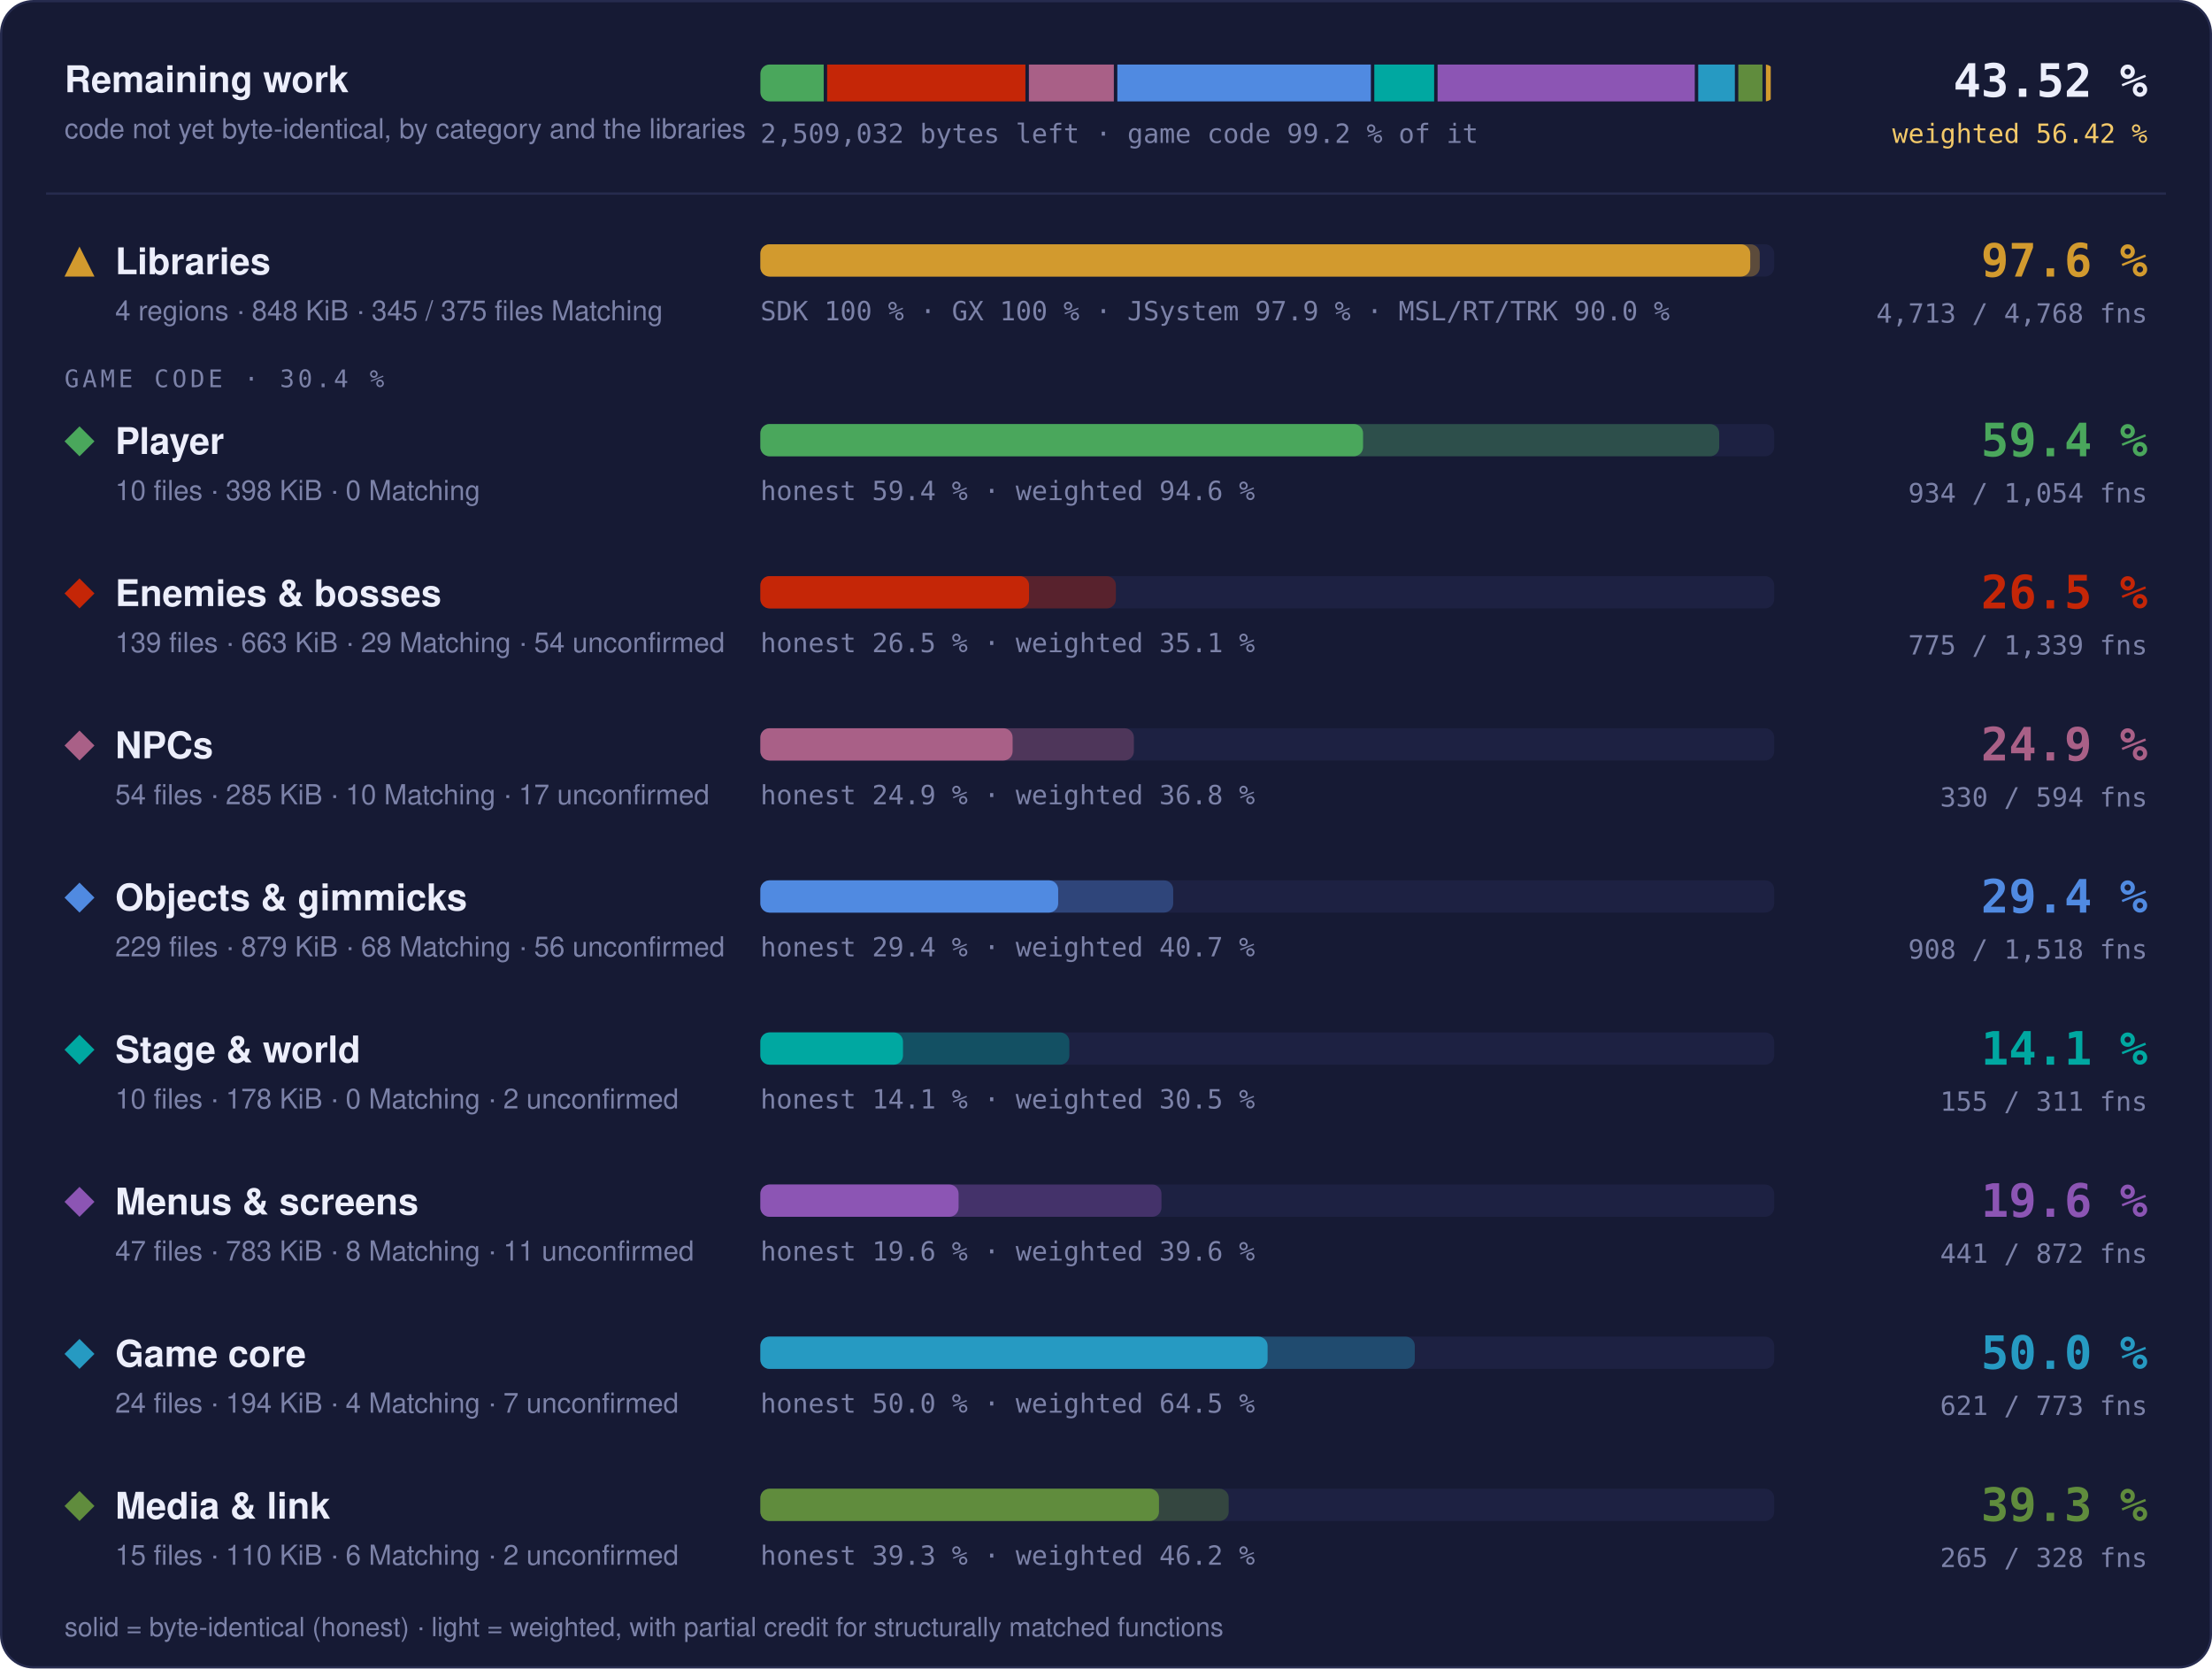
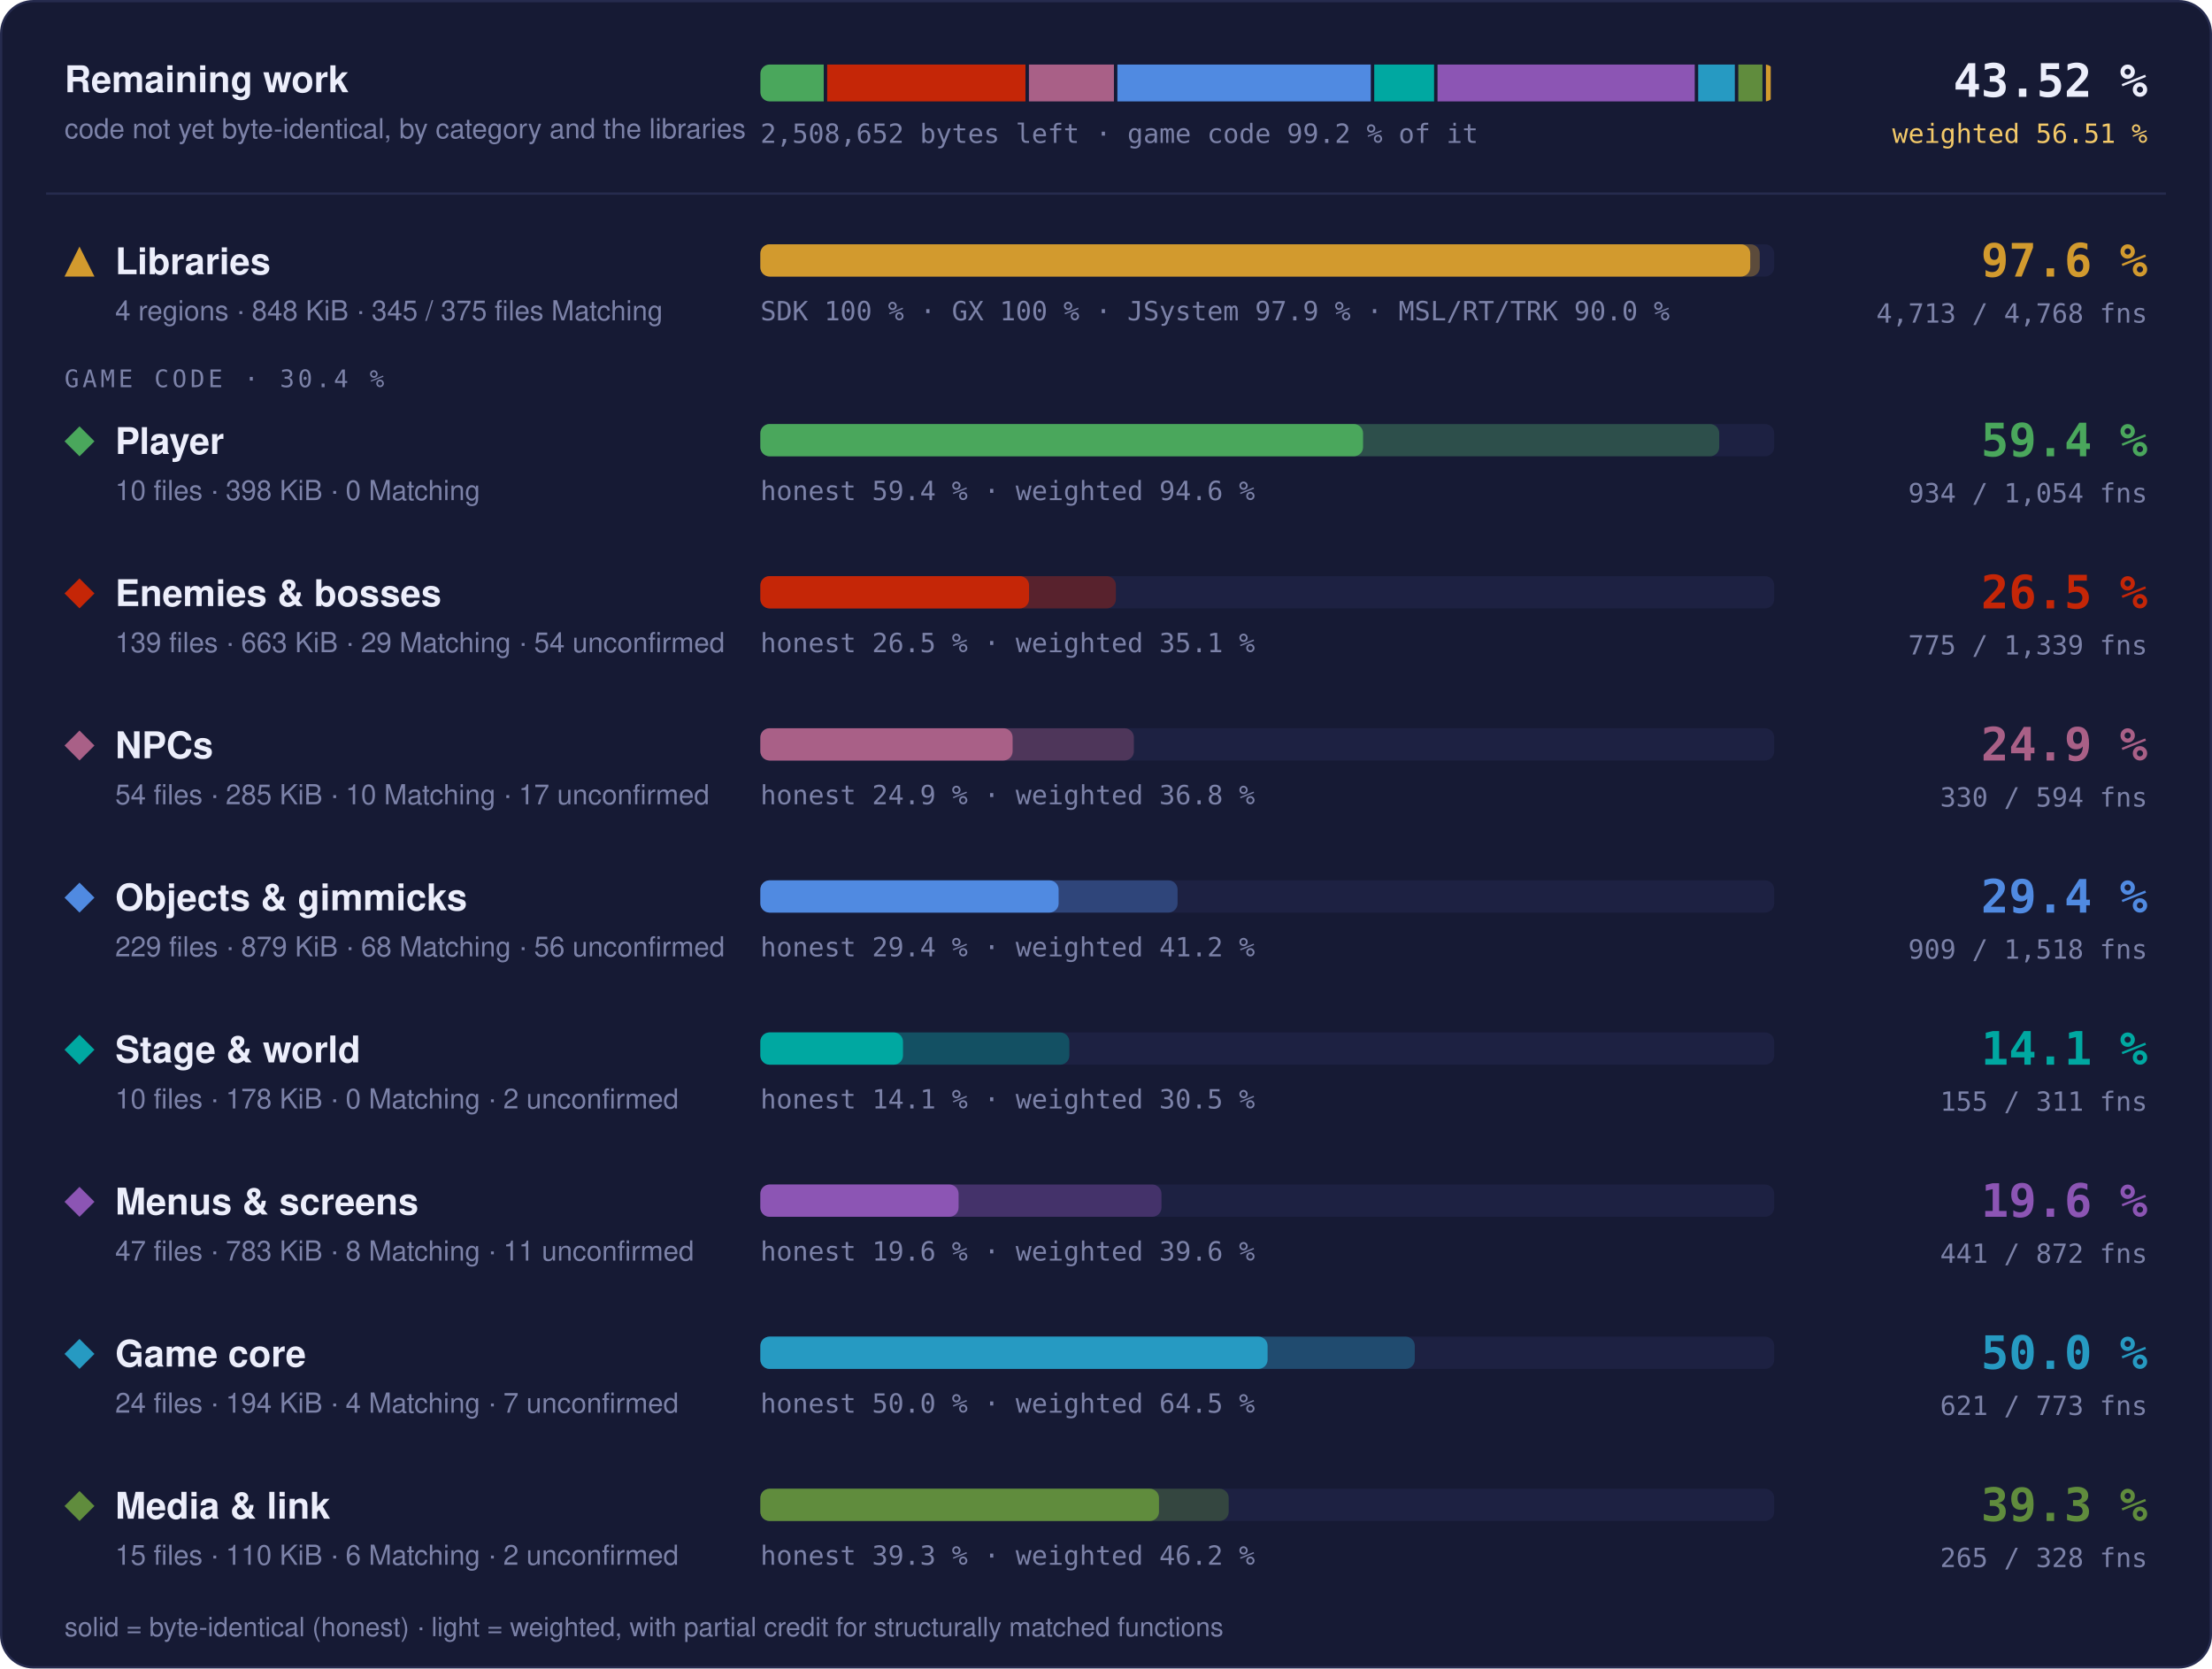
- <svg xmlns="http://www.w3.org/2000/svg" width="960" height="724" viewBox="0 0 960 724" role="img" aria-label="Progress overview: Libraries 97.6 % of code, 4713 of 4768 functions; Player 59.4 % of code, 934 of 1054 functions; Enemies &amp; bosses 26.5 % of code, 775 of 1339 functions; NPCs 24.9 % of code, 330 of 594 functions; Objects &amp; gimmicks 29.4 % of code, 908 of 1518 functions; Stage &amp; world 14.1 % of code, 155 of 311 functions; Menus &amp; screens 19.6 % of code, 441 of 872 functions; Game core 50.0 % of code, 621 of 773 functions; Media &amp; link 39.3 % of code, 265 of 328 functions">
+ <svg xmlns="http://www.w3.org/2000/svg" width="960" height="724" viewBox="0 0 960 724" role="img" aria-label="Progress overview: Libraries 97.6 % of code, 4713 of 4768 functions; Player 59.4 % of code, 934 of 1054 functions; Enemies &amp; bosses 26.5 % of code, 775 of 1339 functions; NPCs 24.9 % of code, 330 of 594 functions; Objects &amp; gimmicks 29.4 % of code, 909 of 1518 functions; Stage &amp; world 14.1 % of code, 155 of 311 functions; Menus &amp; screens 19.6 % of code, 441 of 872 functions; Game core 50.0 % of code, 621 of 773 functions; Media &amp; link 39.3 % of code, 265 of 328 functions">
  <style>text { font-family: -apple-system, BlinkMacSystemFont, 'Segoe UI', Helvetica, Arial, sans-serif; } .mono { font-family: ui-monospace, SFMono-Regular, 'SF Mono', Menlo, Consolas, monospace; } .grow { transform-box: fill-box; transform-origin: 0 50%; animation: grow 1.4s cubic-bezier(.2,.8,.2,1) both; } @keyframes grow { from { transform: scaleX(0); } } @media (prefers-reduced-motion: reduce) { * { animation: none !important; } }</style>
  <rect x="0.5" y="0.5" width="959" height="723" rx="14" fill="#161a34" stroke="#262b4e" />
  <text x="28" y="40" font-size="16" font-weight="700" fill="#eceefb">Remaining work</text>
  <text x="28" y="60" font-size="12" fill="#7c82a8">code not yet byte-identical, by category and the libraries</text>
  <clipPath id="rw">
    <rect x="330" y="28" width="440" height="16" rx="4" />
  </clipPath>
  <g clip-path="url(#rw)">
-     <rect class="grow" x="330.00" y="28" width="27.48" height="16" fill="#4aa75c" />
-     <rect class="grow" x="358.98" y="28" width="86.05" height="16" fill="#c52607" />
-     <rect class="grow" x="446.53" y="28" width="36.88" height="16" fill="#a96087" />
-     <rect class="grow" x="484.92" y="28" width="110.02" height="16" fill="#508ae1" />
-     <rect class="grow" x="596.44" y="28" width="25.97" height="16" fill="#00a8a1" />
-     <rect class="grow" x="623.91" y="28" width="111.61" height="16" fill="#8c55b4" />
-     <rect class="grow" x="737.02" y="28" width="15.90" height="16" fill="#269ac2" />
+     <rect class="grow" x="330.00" y="28" width="27.49" height="16" fill="#4aa75c" />
+     <rect class="grow" x="358.99" y="28" width="86.06" height="16" fill="#c52607" />
+     <rect class="grow" x="446.55" y="28" width="36.89" height="16" fill="#a96087" />
+     <rect class="grow" x="484.94" y="28" width="109.97" height="16" fill="#508ae1" />
+     <rect class="grow" x="596.41" y="28" width="25.97" height="16" fill="#00a8a1" />
+     <rect class="grow" x="623.88" y="28" width="111.63" height="16" fill="#8c55b4" />
+     <rect class="grow" x="737.01" y="28" width="15.90" height="16" fill="#269ac2" />
    <rect class="grow" x="754.42" y="28" width="10.48" height="16" fill="#608c3d" />
    <rect class="grow" x="766.40" y="28" width="2.10" height="16" fill="#d29a2e" />
  </g>
-   <text x="330" y="62" class="mono" font-size="11.5" fill="#7c82a8">2,509,032 bytes left · game code 99.2 % of it</text>
+   <text x="330" y="62" class="mono" font-size="11.5" fill="#7c82a8">2,508,652 bytes left · game code 99.2 % of it</text>
  <text x="932" y="42" text-anchor="end" class="mono" font-size="20" font-weight="700" fill="#eceefb">43.52 %</text>
-   <text x="932" y="62" text-anchor="end" class="mono" font-size="11.5" fill="#f3c969">weighted 56.42 %</text>
+   <text x="932" y="62" text-anchor="end" class="mono" font-size="11.5" fill="#f3c969">weighted 56.51 %</text>
  <line x1="20" x2="940" y1="84" y2="84" stroke="#262b4e" />
  <g fill="#d29a2e">
    <path d="M34.5 107L41 120L28 120Z" />
  </g>
  <text x="50" y="119" font-size="16" font-weight="700" fill="#eceefb">Libraries</text>
  <text x="50" y="139" font-size="12" fill="#7c82a8">4 regions · 848 KiB · 345 / 375 files Matching</text>
  <rect x="330" y="106" width="440" height="14" rx="4" fill="#1d2142" />
  <rect class="grow" style="animation-delay:0.0s" x="330" y="106" width="433.73" height="14" rx="4" fill="#d29a2e" fill-opacity="0.35" />
  <rect class="grow" style="animation-delay:0.0s" x="330" y="106" width="429.60" height="14" rx="4" fill="#d29a2e" />
  <text x="330" y="139" class="mono" font-size="11.5" fill="#7c82a8">SDK 100 % · GX 100 % · JSystem 97.9 % · MSL/RT/TRK 90.0 %</text>
  <text x="932" y="120" text-anchor="end" class="mono" font-size="20" font-weight="700" fill="#d29a2e">97.6 %</text>
  <text x="932" y="140" text-anchor="end" class="mono" font-size="11.5" fill="#7c82a8">4,713 / 4,768 fns</text>
  <text x="28" y="168" class="mono" font-size="10.5" letter-spacing="0.14em" fill="#7c82a8">GAME CODE · 30.4 %</text>
  <g fill="#4aa75c">
    <path d="M34.5 185L41 191.5L34.5 198L28 191.5Z" />
  </g>
  <text x="50" y="197" font-size="16" font-weight="700" fill="#eceefb">Player</text>
  <text x="50" y="217" font-size="12" fill="#7c82a8">10 files · 398 KiB · 0 Matching</text>
  <rect x="330" y="184" width="440" height="14" rx="4" fill="#1d2142" />
  <rect class="grow" style="animation-delay:0.1s" x="330" y="184" width="416.13" height="14" rx="4" fill="#4aa75c" fill-opacity="0.35" />
  <rect class="grow" style="animation-delay:0.1s" x="330" y="184" width="261.57" height="14" rx="4" fill="#4aa75c" />
  <text x="330" y="217" class="mono" font-size="11.5" fill="#7c82a8">honest 59.4 % · weighted 94.6 %</text>
  <text x="932" y="198" text-anchor="end" class="mono" font-size="20" font-weight="700" fill="#4aa75c">59.4 %</text>
  <text x="932" y="218" text-anchor="end" class="mono" font-size="11.5" fill="#7c82a8">934 / 1,054 fns</text>
  <g fill="#c52607">
    <path d="M34.5 251L41 257.5L34.5 264L28 257.5Z" />
  </g>
  <text x="50" y="263" font-size="16" font-weight="700" fill="#eceefb">Enemies &amp; bosses</text>
  <text x="50" y="283" font-size="12" fill="#7c82a8">139 files · 663 KiB · 29 Matching · 54 unconfirmed</text>
  <rect x="330" y="250" width="440" height="14" rx="4" fill="#1d2142" />
  <rect class="grow" style="animation-delay:0.2s" x="330" y="250" width="154.29" height="14" rx="4" fill="#c52607" fill-opacity="0.35" />
  <rect class="grow" style="animation-delay:0.2s" x="330" y="250" width="116.60" height="14" rx="4" fill="#c52607" />
  <text x="330" y="283" class="mono" font-size="11.5" fill="#7c82a8">honest 26.5 % · weighted 35.1 %</text>
  <text x="932" y="264" text-anchor="end" class="mono" font-size="20" font-weight="700" fill="#c52607">26.5 %</text>
  <text x="932" y="284" text-anchor="end" class="mono" font-size="11.5" fill="#7c82a8">775 / 1,339 fns</text>
  <g fill="#a96087">
    <path d="M34.5 317L41 323.5L34.5 330L28 323.5Z" />
  </g>
  <text x="50" y="329" font-size="16" font-weight="700" fill="#eceefb">NPCs</text>
  <text x="50" y="349" font-size="12" fill="#7c82a8">54 files · 285 KiB · 10 Matching · 17 unconfirmed</text>
  <rect x="330" y="316" width="440" height="14" rx="4" fill="#1d2142" />
  <rect class="grow" style="animation-delay:0.3s" x="330" y="316" width="162.10" height="14" rx="4" fill="#a96087" fill-opacity="0.35" />
  <rect class="grow" style="animation-delay:0.3s" x="330" y="316" width="109.47" height="14" rx="4" fill="#a96087" />
  <text x="330" y="349" class="mono" font-size="11.5" fill="#7c82a8">honest 24.9 % · weighted 36.8 %</text>
  <text x="932" y="330" text-anchor="end" class="mono" font-size="20" font-weight="700" fill="#a96087">24.9 %</text>
  <text x="932" y="350" text-anchor="end" class="mono" font-size="11.5" fill="#7c82a8">330 / 594 fns</text>
  <g fill="#508ae1">
    <path d="M34.5 383L41 389.5L34.5 396L28 389.5Z" />
  </g>
  <text x="50" y="395" font-size="16" font-weight="700" fill="#eceefb">Objects &amp; gimmicks</text>
  <text x="50" y="415" font-size="12" fill="#7c82a8">229 files · 879 KiB · 68 Matching · 56 unconfirmed</text>
  <rect x="330" y="382" width="440" height="14" rx="4" fill="#1d2142" />
-   <rect class="grow" style="animation-delay:0.4s" x="330" y="382" width="179.16" height="14" rx="4" fill="#508ae1" fill-opacity="0.35" />
-   <rect class="grow" style="animation-delay:0.4s" x="330" y="382" width="129.25" height="14" rx="4" fill="#508ae1" />
-   <text x="330" y="415" class="mono" font-size="11.5" fill="#7c82a8">honest 29.4 % · weighted 40.7 %</text>
+   <rect class="grow" style="animation-delay:0.4s" x="330" y="382" width="181.06" height="14" rx="4" fill="#508ae1" fill-opacity="0.35" />
+   <rect class="grow" style="animation-delay:0.4s" x="330" y="382" width="129.44" height="14" rx="4" fill="#508ae1" />
+   <text x="330" y="415" class="mono" font-size="11.5" fill="#7c82a8">honest 29.4 % · weighted 41.2 %</text>
  <text x="932" y="396" text-anchor="end" class="mono" font-size="20" font-weight="700" fill="#508ae1">29.4 %</text>
-   <text x="932" y="416" text-anchor="end" class="mono" font-size="11.5" fill="#7c82a8">908 / 1,518 fns</text>
+   <text x="932" y="416" text-anchor="end" class="mono" font-size="11.5" fill="#7c82a8">909 / 1,518 fns</text>
  <g fill="#00a8a1">
    <path d="M34.5 449L41 455.5L34.5 462L28 455.5Z" />
  </g>
  <text x="50" y="461" font-size="16" font-weight="700" fill="#eceefb">Stage &amp; world</text>
  <text x="50" y="481" font-size="12" fill="#7c82a8">10 files · 178 KiB · 0 Matching · 2 unconfirmed</text>
  <rect x="330" y="448" width="440" height="14" rx="4" fill="#1d2142" />
  <rect class="grow" style="animation-delay:0.5s" x="330" y="448" width="134.10" height="14" rx="4" fill="#00a8a1" fill-opacity="0.35" />
  <rect class="grow" style="animation-delay:0.5s" x="330" y="448" width="61.90" height="14" rx="4" fill="#00a8a1" />
  <text x="330" y="481" class="mono" font-size="11.5" fill="#7c82a8">honest 14.1 % · weighted 30.5 %</text>
  <text x="932" y="462" text-anchor="end" class="mono" font-size="20" font-weight="700" fill="#00a8a1">14.1 %</text>
  <text x="932" y="482" text-anchor="end" class="mono" font-size="11.5" fill="#7c82a8">155 / 311 fns</text>
  <g fill="#8c55b4">
    <path d="M34.5 515L41 521.5L34.5 528L28 521.5Z" />
  </g>
  <text x="50" y="527" font-size="16" font-weight="700" fill="#eceefb">Menus &amp; screens</text>
  <text x="50" y="547" font-size="12" fill="#7c82a8">47 files · 783 KiB · 8 Matching · 11 unconfirmed</text>
  <rect x="330" y="514" width="440" height="14" rx="4" fill="#1d2142" />
  <rect class="grow" style="animation-delay:0.6s" x="330" y="514" width="174.07" height="14" rx="4" fill="#8c55b4" fill-opacity="0.35" />
  <rect class="grow" style="animation-delay:0.6s" x="330" y="514" width="86.02" height="14" rx="4" fill="#8c55b4" />
  <text x="330" y="547" class="mono" font-size="11.5" fill="#7c82a8">honest 19.6 % · weighted 39.6 %</text>
  <text x="932" y="528" text-anchor="end" class="mono" font-size="20" font-weight="700" fill="#8c55b4">19.6 %</text>
  <text x="932" y="548" text-anchor="end" class="mono" font-size="11.5" fill="#7c82a8">441 / 872 fns</text>
  <g fill="#269ac2">
    <path d="M34.5 581L41 587.5L34.5 594L28 587.5Z" />
  </g>
  <text x="50" y="593" font-size="16" font-weight="700" fill="#eceefb">Game core</text>
  <text x="50" y="613" font-size="12" fill="#7c82a8">24 files · 194 KiB · 4 Matching · 7 unconfirmed</text>
  <rect x="330" y="580" width="440" height="14" rx="4" fill="#1d2142" />
  <rect class="grow" style="animation-delay:0.7s" x="330" y="580" width="284.01" height="14" rx="4" fill="#269ac2" fill-opacity="0.35" />
  <rect class="grow" style="animation-delay:0.7s" x="330" y="580" width="220.13" height="14" rx="4" fill="#269ac2" />
  <text x="330" y="613" class="mono" font-size="11.5" fill="#7c82a8">honest 50.0 % · weighted 64.5 %</text>
  <text x="932" y="594" text-anchor="end" class="mono" font-size="20" font-weight="700" fill="#269ac2">50.0 %</text>
  <text x="932" y="614" text-anchor="end" class="mono" font-size="11.5" fill="#7c82a8">621 / 773 fns</text>
  <g fill="#608c3d">
    <path d="M34.5 647L41 653.5L34.5 660L28 653.5Z" />
  </g>
  <text x="50" y="659" font-size="16" font-weight="700" fill="#eceefb">Media &amp; link</text>
  <text x="50" y="679" font-size="12" fill="#7c82a8">15 files · 110 KiB · 6 Matching · 2 unconfirmed</text>
  <rect x="330" y="646" width="440" height="14" rx="4" fill="#1d2142" />
  <rect class="grow" style="animation-delay:0.8s" x="330" y="646" width="203.24" height="14" rx="4" fill="#608c3d" fill-opacity="0.35" />
  <rect class="grow" style="animation-delay:0.8s" x="330" y="646" width="172.99" height="14" rx="4" fill="#608c3d" />
  <text x="330" y="679" class="mono" font-size="11.5" fill="#7c82a8">honest 39.3 % · weighted 46.2 %</text>
  <text x="932" y="660" text-anchor="end" class="mono" font-size="20" font-weight="700" fill="#608c3d">39.3 %</text>
  <text x="932" y="680" text-anchor="end" class="mono" font-size="11.5" fill="#7c82a8">265 / 328 fns</text>
  <text x="28" y="710" font-size="11.5" fill="#7c82a8">solid = byte-identical (honest) · light = weighted, with partial credit for structurally matched functions</text>
</svg>
